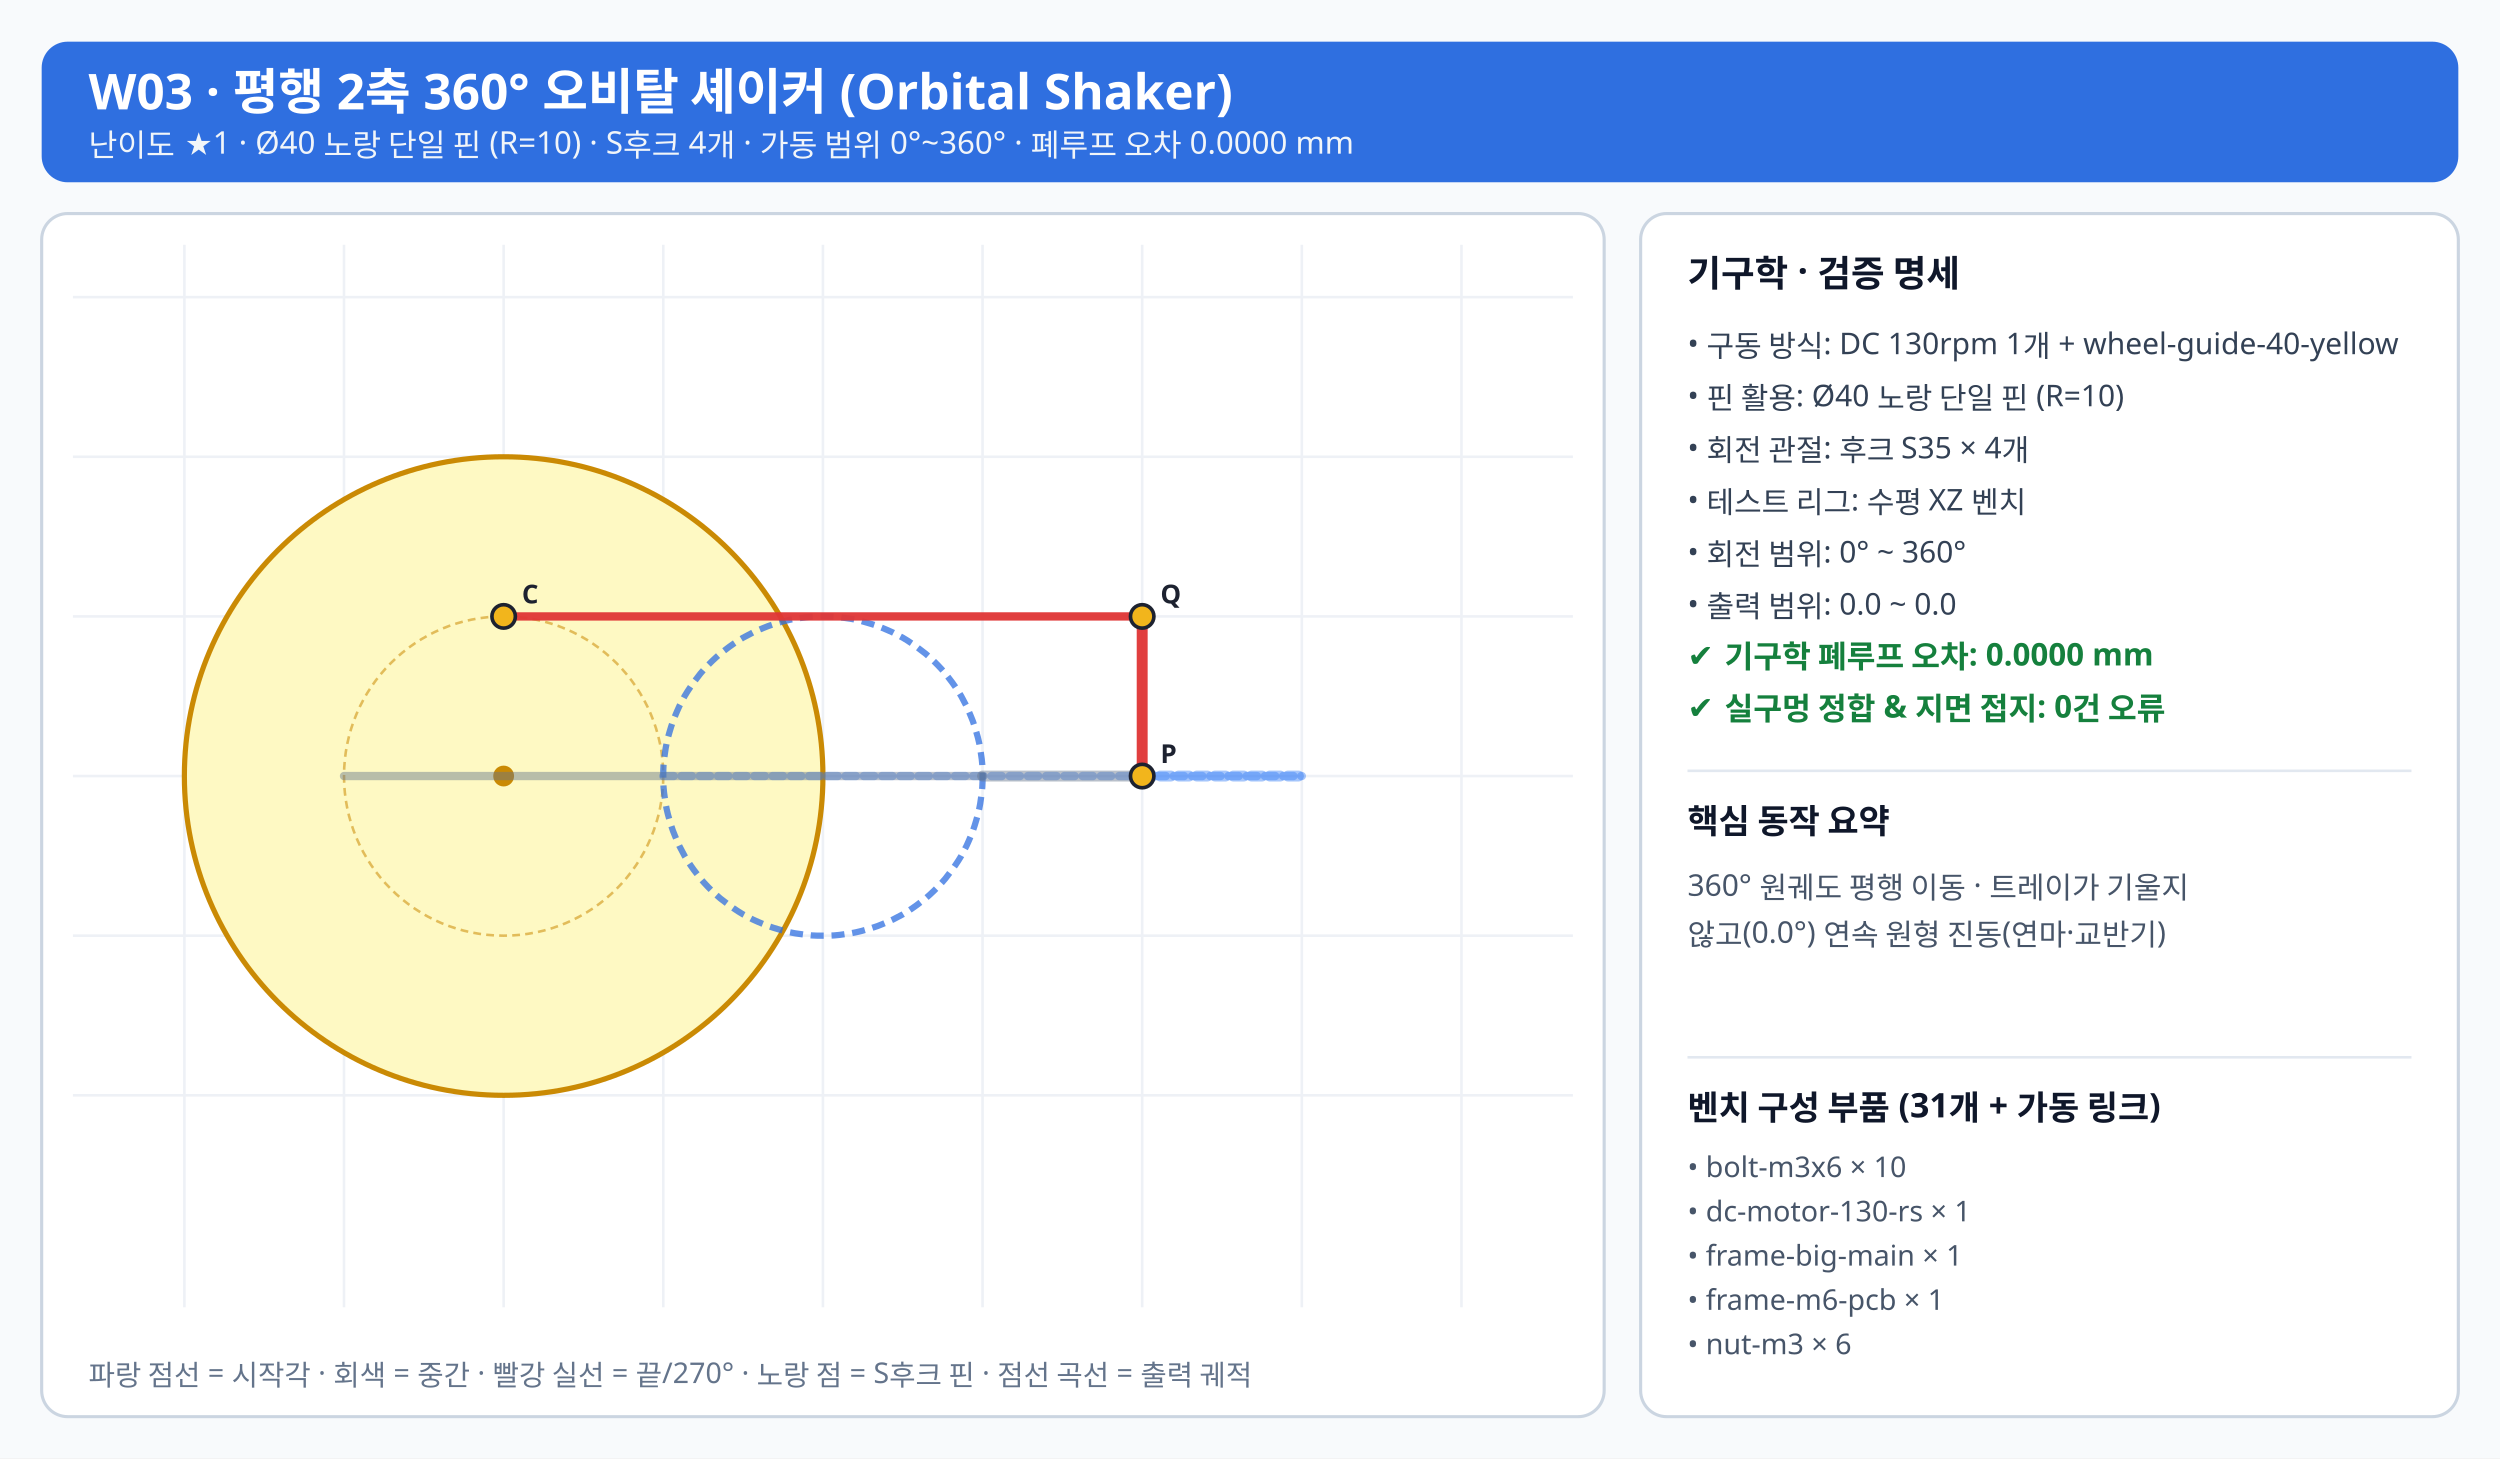
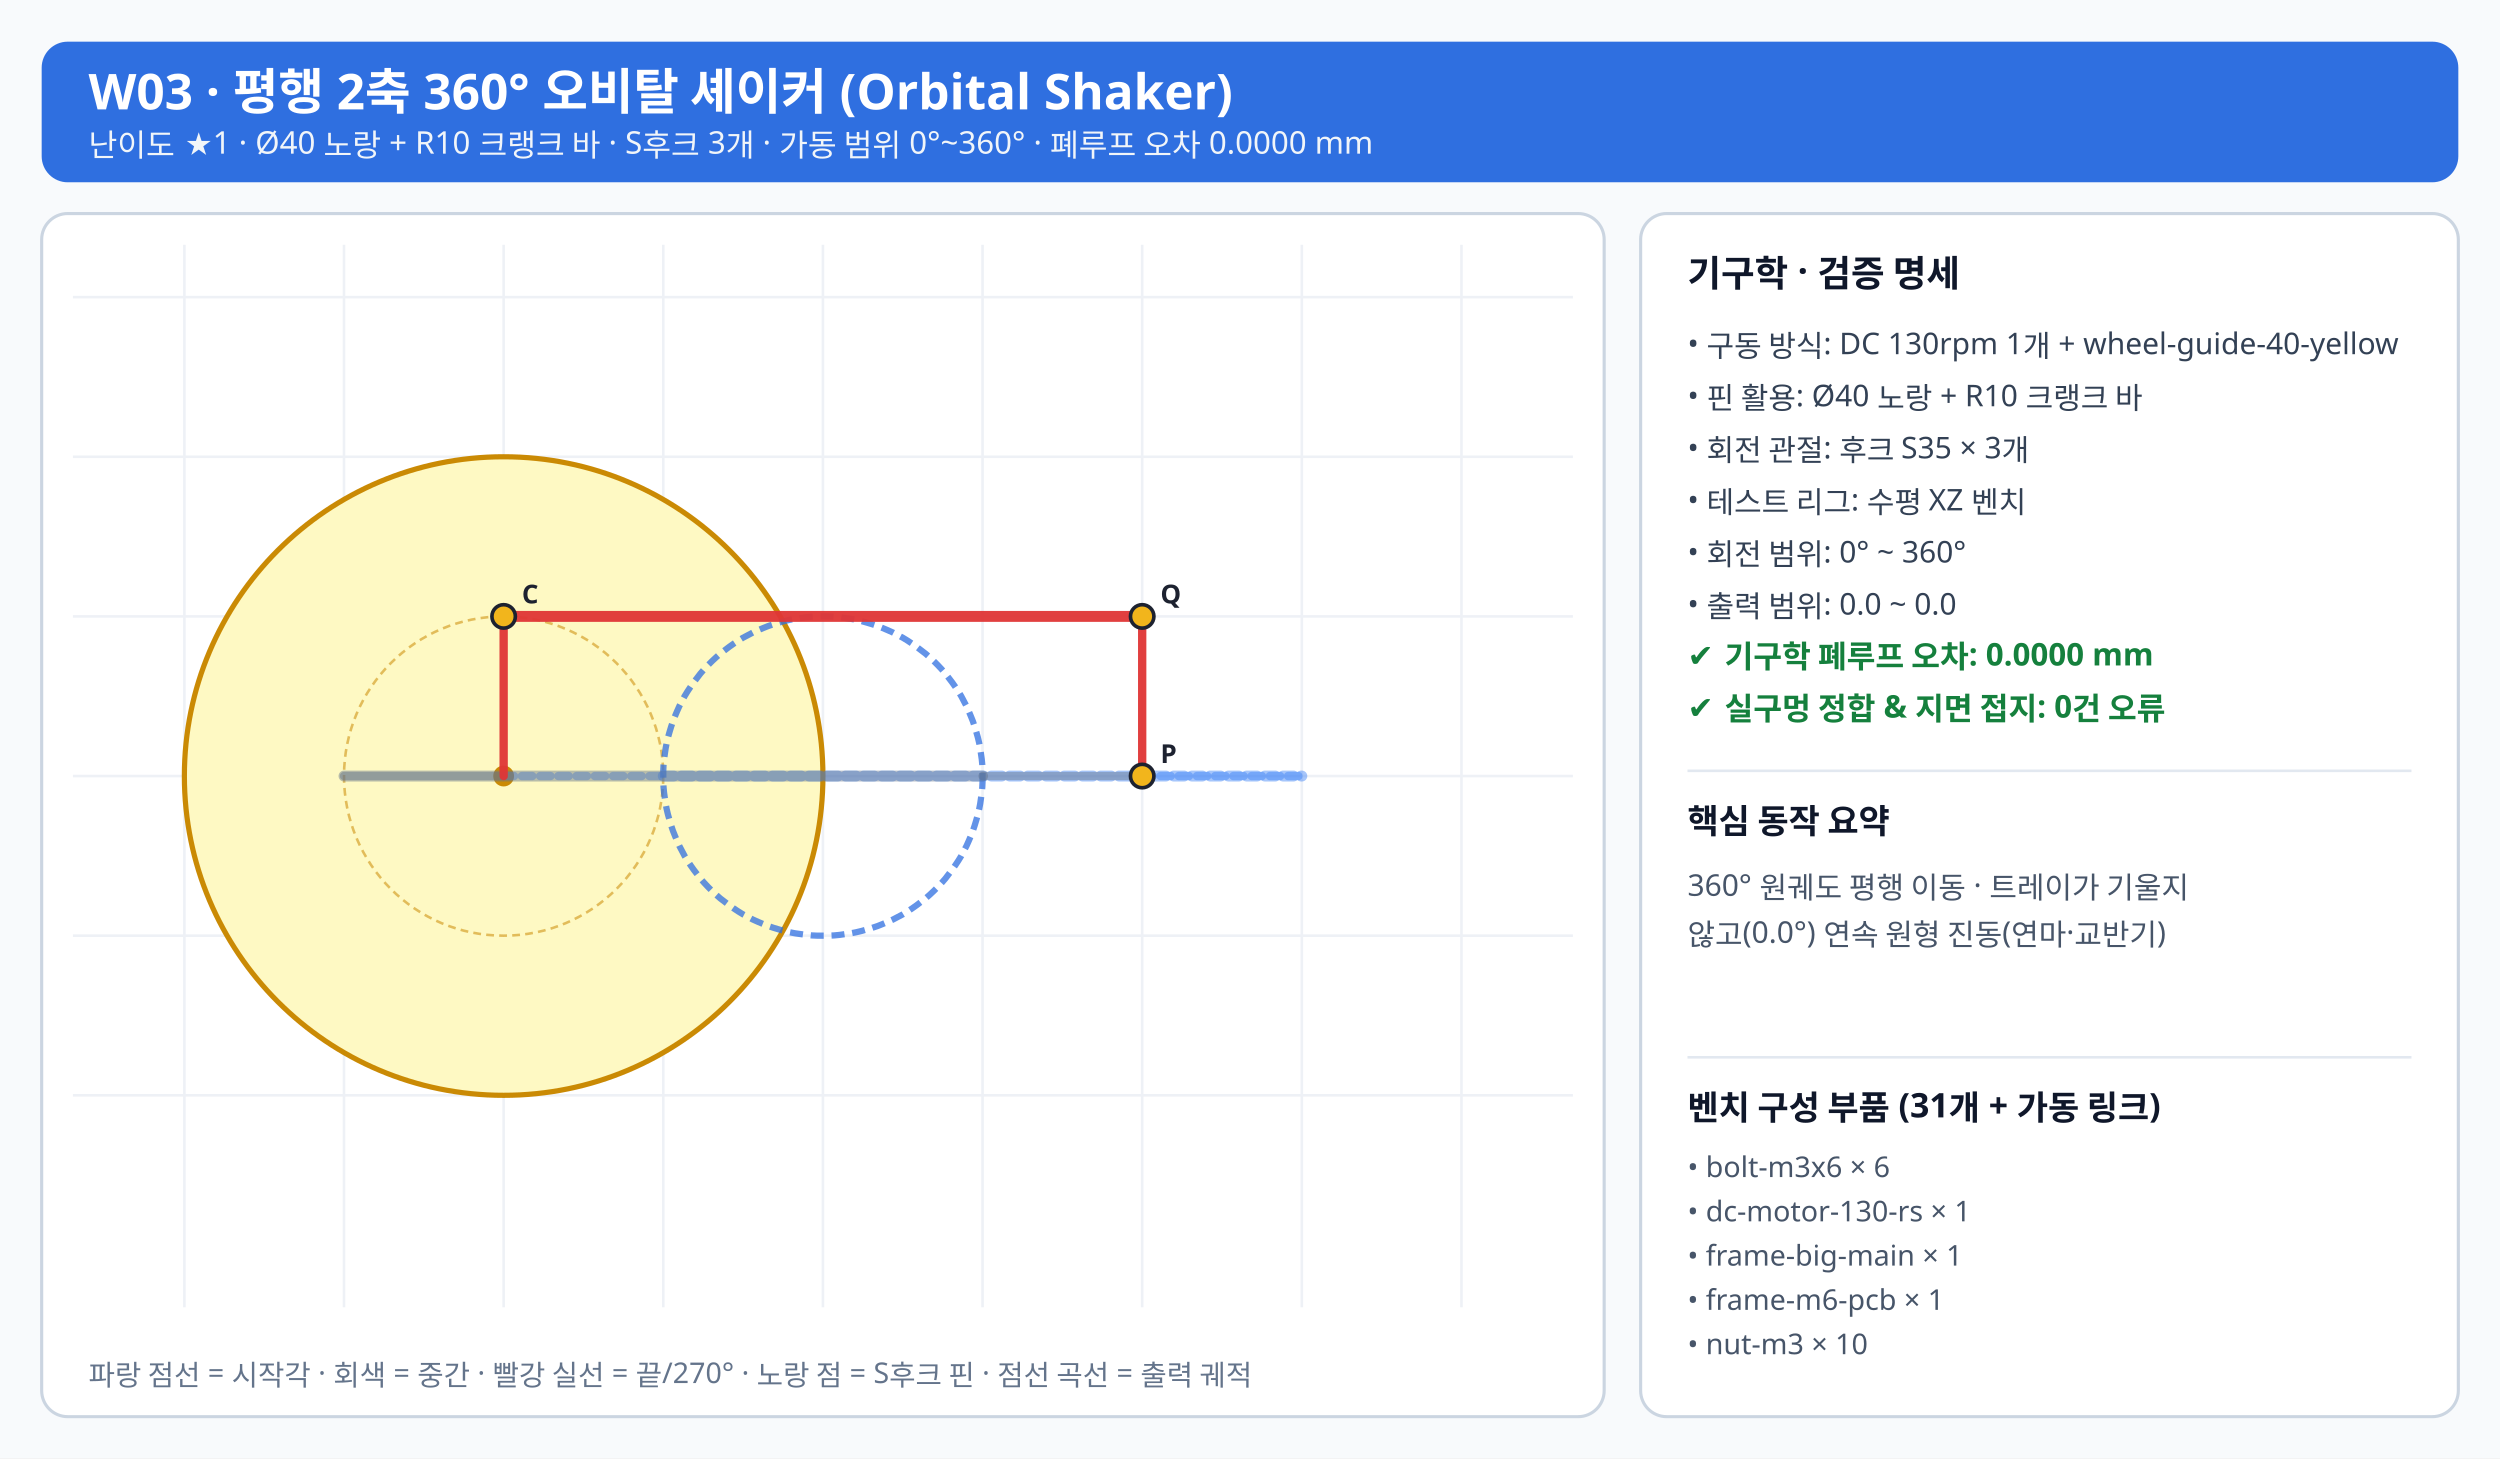
<svg xmlns="http://www.w3.org/2000/svg" viewBox="0 0 960 560" font-family="Pretendard,Apple SD Gothic Neo,sans-serif">
  <rect width="960" height="560" fill="#f8fafc" />
  <rect x="16" y="16" width="928" height="54" rx="10" fill="#2f6fe0" />
  <text x="34" y="42" fill="#fff" font-size="19" font-weight="800">W03 · 평행 2축 360° 오비탈 셰이커 (Orbital Shaker)</text>
-   <text x="34" y="60" fill="#f1f5f9" font-size="12">난이도 ★1 · Ø40 노랑 단일 핀 (R=10) · S후크 4개 · 가동 범위 0°~360° · 폐루프 오차 0.0000 mm</text>
+   <text x="34" y="60" fill="#f1f5f9" font-size="12">난이도 ★1 · Ø40 노랑 + R10 크랭크 바 · S후크 3개 · 가동 범위 0°~360° · 폐루프 오차 0.0000 mm</text>
  <rect x="16" y="82" width="600" height="462" rx="10" fill="#fff" stroke="#cbd5e1" stroke-width="1.2" />
  <line x1="70.8" y1="94" x2="70.8" y2="502" stroke="#eef1f6" stroke-width="1" />
  <line x1="132.1" y1="94" x2="132.1" y2="502" stroke="#eef1f6" stroke-width="1" />
  <line x1="193.4" y1="94" x2="193.4" y2="502" stroke="#eef1f6" stroke-width="1" />
  <line x1="254.7" y1="94" x2="254.7" y2="502" stroke="#eef1f6" stroke-width="1" />
  <line x1="316.0" y1="94" x2="316.0" y2="502" stroke="#eef1f6" stroke-width="1" />
  <line x1="377.3" y1="94" x2="377.3" y2="502" stroke="#eef1f6" stroke-width="1" />
  <line x1="438.6" y1="94" x2="438.6" y2="502" stroke="#eef1f6" stroke-width="1" />
  <line x1="499.9" y1="94" x2="499.9" y2="502" stroke="#eef1f6" stroke-width="1" />
  <line x1="561.2" y1="94" x2="561.2" y2="502" stroke="#eef1f6" stroke-width="1" />
  <line x1="28" y1="114.1" x2="604" y2="114.1" stroke="#eef1f6" stroke-width="1" />
  <line x1="28" y1="175.4" x2="604" y2="175.4" stroke="#eef1f6" stroke-width="1" />
  <line x1="28" y1="236.7" x2="604" y2="236.7" stroke="#eef1f6" stroke-width="1" />
  <line x1="28" y1="298.0" x2="604" y2="298.0" stroke="#eef1f6" stroke-width="1" />
  <line x1="28" y1="359.3" x2="604" y2="359.3" stroke="#eef1f6" stroke-width="1" />
  <line x1="28" y1="420.6" x2="604" y2="420.6" stroke="#eef1f6" stroke-width="1" />
  <circle cx="193.4" cy="298.0" r="122.6" fill="#fef9c3" stroke="#ca8a04" stroke-width="2.0" />
  <circle cx="193.4" cy="298.0" r="61.3" fill="none" stroke="#ca8a04" stroke-width="1" stroke-opacity="0.55" stroke-dasharray="3 2" />
  <circle cx="193.4" cy="298.0" r="4" fill="#ca8a04" />
  <polyline points="377.3,298.0 377.3,300.1 377.2,302.3 377.0,304.4 376.7,306.5 376.4,308.6 376.0,310.7 375.5,312.8 374.9,314.9 374.3,316.9 373.6,319.0 372.8,321.0 372.0,322.9 371.1,324.9 370.1,326.8 369.1,328.7 368.0,330.5 366.8,332.3 365.6,334.0 364.3,335.7 363.0,337.4 361.6,339.0 360.1,340.6 358.6,342.1 357.0,343.6 355.4,345.0 353.7,346.3 352.0,347.6 350.3,348.8 348.5,350.0 346.7,351.1 344.8,352.1 342.9,353.1 340.9,354.0 339.0,354.8 337.0,355.6 334.9,356.3 332.9,356.9 330.8,357.5 328.7,358.0 326.6,358.4 324.5,358.7 322.4,359.0 320.3,359.2 318.1,359.3 316.0,359.3 313.9,359.3 311.7,359.2 309.6,359.0 307.5,358.7 305.4,358.4 303.3,358.0 301.2,357.5 299.1,356.9 297.1,356.3 295.0,355.6 293.0,354.8 291.1,354.0 289.1,353.1 287.2,352.1 285.3,351.1 283.5,350.0 281.7,348.8 280.0,347.6 278.3,346.3 276.6,345.0 275.0,343.6 273.4,342.1 271.9,340.6 270.4,339.0 269.0,337.4 267.7,335.7 266.4,334.0 265.2,332.3 264.0,330.5 262.9,328.7 261.9,326.8 260.9,324.9 260.0,322.9 259.2,321.0 258.4,319.0 257.7,316.9 257.1,314.9 256.5,312.8 256.0,310.7 255.6,308.6 255.3,306.5 255.0,304.4 254.8,302.3 254.7,300.1 254.7,298.0 254.7,295.9 254.8,293.7 255.0,291.6 255.3,289.5 255.6,287.4 256.0,285.3 256.5,283.2 257.1,281.1 257.7,279.1 258.4,277.0 259.2,275.0 260.0,273.1 260.9,271.1 261.9,269.2 262.9,267.3 264.0,265.5 265.2,263.7 266.4,262.0 267.7,260.3 269.0,258.6 270.4,257.0 271.9,255.4 273.4,253.9 275.0,252.4 276.6,251.0 278.3,249.7 280.0,248.4 281.7,247.2 283.5,246.0 285.3,244.9 287.2,243.9 289.1,242.9 291.1,242.0 293.0,241.2 295.0,240.4 297.1,239.7 299.1,239.1 301.2,238.5 303.3,238.0 305.4,237.6 307.5,237.3 309.6,237.0 311.7,236.8 313.9,236.7 316.0,236.7 318.1,236.7 320.3,236.8 322.4,237.0 324.5,237.3 326.6,237.6 328.7,238.0 330.8,238.5 332.9,239.1 334.9,239.7 337.0,240.4 339.0,241.2 340.9,242.0 342.9,242.9 344.8,243.9 346.7,244.9 348.5,246.0 350.3,247.2 352.0,248.4 353.7,249.7 355.4,251.0 357.0,252.4 358.6,253.9 360.1,255.4 361.6,257.0 363.0,258.6 364.3,260.3 365.6,262.0 366.8,263.7 368.0,265.5 369.1,267.3 370.1,269.2 371.1,271.1 372.0,273.1 372.8,275.0 373.6,277.0 374.3,279.1 374.9,281.1 375.5,283.2 376.0,285.3 376.4,287.4 376.7,289.5 377.0,291.6 377.2,293.7 377.3,295.9 377.3,298.0" fill="none" stroke="#2f6fe0" stroke-width="2.4" stroke-opacity="0.75" stroke-dasharray="5 3" />
-   <line x1="254.7" y1="298.0" x2="499.9" y2="298.0" stroke="#3b82f6" stroke-width="3.2" stroke-linecap="round" stroke-opacity="0.45" stroke-dasharray="4 3" />
-   <line x1="438.6" y1="298.0" x2="499.9" y2="298.0" stroke="#3b82f6" stroke-width="4.2" stroke-linecap="round" stroke-opacity="0.45" stroke-dasharray="4 3" />
-   <line x1="132.1" y1="298.0" x2="377.3" y2="298.0" stroke="#64748b" stroke-width="3.2" stroke-linecap="round" stroke-opacity="0.45" />
-   <line x1="438.6" y1="298.0" x2="377.3" y2="298.0" stroke="#64748b" stroke-width="4.2" stroke-linecap="round" stroke-opacity="0.45" />
-   <line x1="193.4" y1="236.7" x2="438.6" y2="236.7" stroke="#e03636" stroke-width="3.2" stroke-linecap="round" stroke-opacity="0.95" />
-   <line x1="438.6" y1="298.0" x2="438.6" y2="236.7" stroke="#e03636" stroke-width="4.2" stroke-linecap="round" stroke-opacity="0.95" />
+   <line x1="193.4" y1="298.0" x2="254.7" y2="298.0" stroke="#3b82f6" stroke-width="3.2" stroke-linecap="round" stroke-opacity="0.45" stroke-dasharray="4 3" />
+   <line x1="438.6" y1="298.0" x2="499.9" y2="298.0" stroke="#3b82f6" stroke-width="3.2" stroke-linecap="round" stroke-opacity="0.45" stroke-dasharray="4 3" />
+   <line x1="254.7" y1="298.0" x2="499.9" y2="298.0" stroke="#3b82f6" stroke-width="4.2" stroke-linecap="round" stroke-opacity="0.45" stroke-dasharray="4 3" />
+   <line x1="193.4" y1="298.0" x2="132.1" y2="298.0" stroke="#64748b" stroke-width="3.2" stroke-linecap="round" stroke-opacity="0.45" />
+   <line x1="438.6" y1="298.0" x2="377.3" y2="298.0" stroke="#64748b" stroke-width="3.2" stroke-linecap="round" stroke-opacity="0.45" />
+   <line x1="132.1" y1="298.0" x2="377.3" y2="298.0" stroke="#64748b" stroke-width="4.2" stroke-linecap="round" stroke-opacity="0.45" />
+   <line x1="193.4" y1="298.0" x2="193.4" y2="236.7" stroke="#e03636" stroke-width="3.2" stroke-linecap="round" stroke-opacity="0.95" />
+   <line x1="438.6" y1="298.0" x2="438.6" y2="236.7" stroke="#e03636" stroke-width="3.2" stroke-linecap="round" stroke-opacity="0.95" />
+   <line x1="193.4" y1="236.7" x2="438.6" y2="236.7" stroke="#e03636" stroke-width="4.2" stroke-linecap="round" stroke-opacity="0.95" />
  <circle cx="193.4" cy="236.7" r="4.5" fill="#f2b51c" stroke="#1d2230" stroke-width="1.4" />
  <text x="200.4" y="231.7" font-size="10" font-weight="700" fill="#1d2230">C</text>
  <circle cx="438.6" cy="236.7" r="4.5" fill="#f2b51c" stroke="#1d2230" stroke-width="1.4" />
  <text x="445.6" y="231.7" font-size="10" font-weight="700" fill="#1d2230">Q</text>
  <circle cx="438.6" cy="298.0" r="4.5" fill="#f2b51c" stroke="#1d2230" stroke-width="1.4" />
  <text x="445.6" y="293.0" font-size="10" font-weight="700" fill="#1d2230">P</text>
  <text x="34" y="532" fill="#64748b" font-size="11">파랑 점선 = 시작각 · 회색 = 중간 · 빨강 실선 = 끝/270° · 노랑 점 = S후크 핀 · 점선 곡선 = 출력 궤적</text>
  <rect x="630" y="82" width="314" height="462" rx="10" fill="#fff" stroke="#cbd5e1" stroke-width="1.2" />
  <text x="648" y="110" fill="#0f172a" font-size="14" font-weight="800">기구학 · 검증 명세</text>
  <text x="648" y="136" fill="#334155" font-size="11.5">• 구동 방식: DC 130rpm 1개 + wheel-guide-40-yellow</text>
-   <text x="648" y="156" fill="#334155" font-size="11.5">• 핀 활용: Ø40 노랑 단일 핀 (R=10)</text>
-   <text x="648" y="176" fill="#334155" font-size="11.5">• 회전 관절: 후크 S35 × 4개</text>
+   <text x="648" y="156" fill="#334155" font-size="11.5">• 핀 활용: Ø40 노랑 + R10 크랭크 바</text>
+   <text x="648" y="176" fill="#334155" font-size="11.5">• 회전 관절: 후크 S35 × 3개</text>
  <text x="648" y="196" fill="#334155" font-size="11.5">• 테스트 리그: 수평 XZ 벤치</text>
  <text x="648" y="216" fill="#334155" font-size="11.5">• 회전 범위: 0° ~ 360°</text>
  <text x="648" y="236" fill="#334155" font-size="11.5">• 출력 범위: 0.0 ~ 0.0</text>
  <text x="648" y="256" fill="#15803d" font-size="12" font-weight="800">✔ 기구학 폐루프 오차: 0.0000 mm</text>
  <text x="648" y="276" fill="#15803d" font-size="12" font-weight="800">✔ 실구멍 정합 &amp; 지면 접지: 0건 오류</text>
  <line x1="648" y1="296" x2="926" y2="296" stroke="#e2e8f0" />
  <text x="648" y="320" fill="#0f172a" font-size="13" font-weight="800">핵심 동작 요약</text>
  <text x="648" y="344" fill="#475569" font-size="11.5">360° 원궤도 평행 이동 · 트레이가 기울지 </text>
  <text x="648" y="363" fill="#475569" font-size="11.5">않고(0.0°) 연속 원형 진동(연마·교반기)</text>
  <line x1="648" y1="406" x2="926" y2="406" stroke="#e2e8f0" />
  <text x="648" y="430" fill="#0f172a" font-size="13" font-weight="800">벤치 구성 부품 (31개 + 가동 링크)</text>
-   <text x="648" y="452" fill="#475569" font-size="11">• bolt-m3x6 × 10</text>
+   <text x="648" y="452" fill="#475569" font-size="11">• bolt-m3x6 × 6</text>
  <text x="648" y="469" fill="#475569" font-size="11">• dc-motor-130-rs × 1</text>
  <text x="648" y="486" fill="#475569" font-size="11">• frame-big-main × 1</text>
  <text x="648" y="503" fill="#475569" font-size="11">• frame-m6-pcb × 1</text>
-   <text x="648" y="520" fill="#475569" font-size="11">• nut-m3 × 6</text>
+   <text x="648" y="520" fill="#475569" font-size="11">• nut-m3 × 10</text>
</svg>
